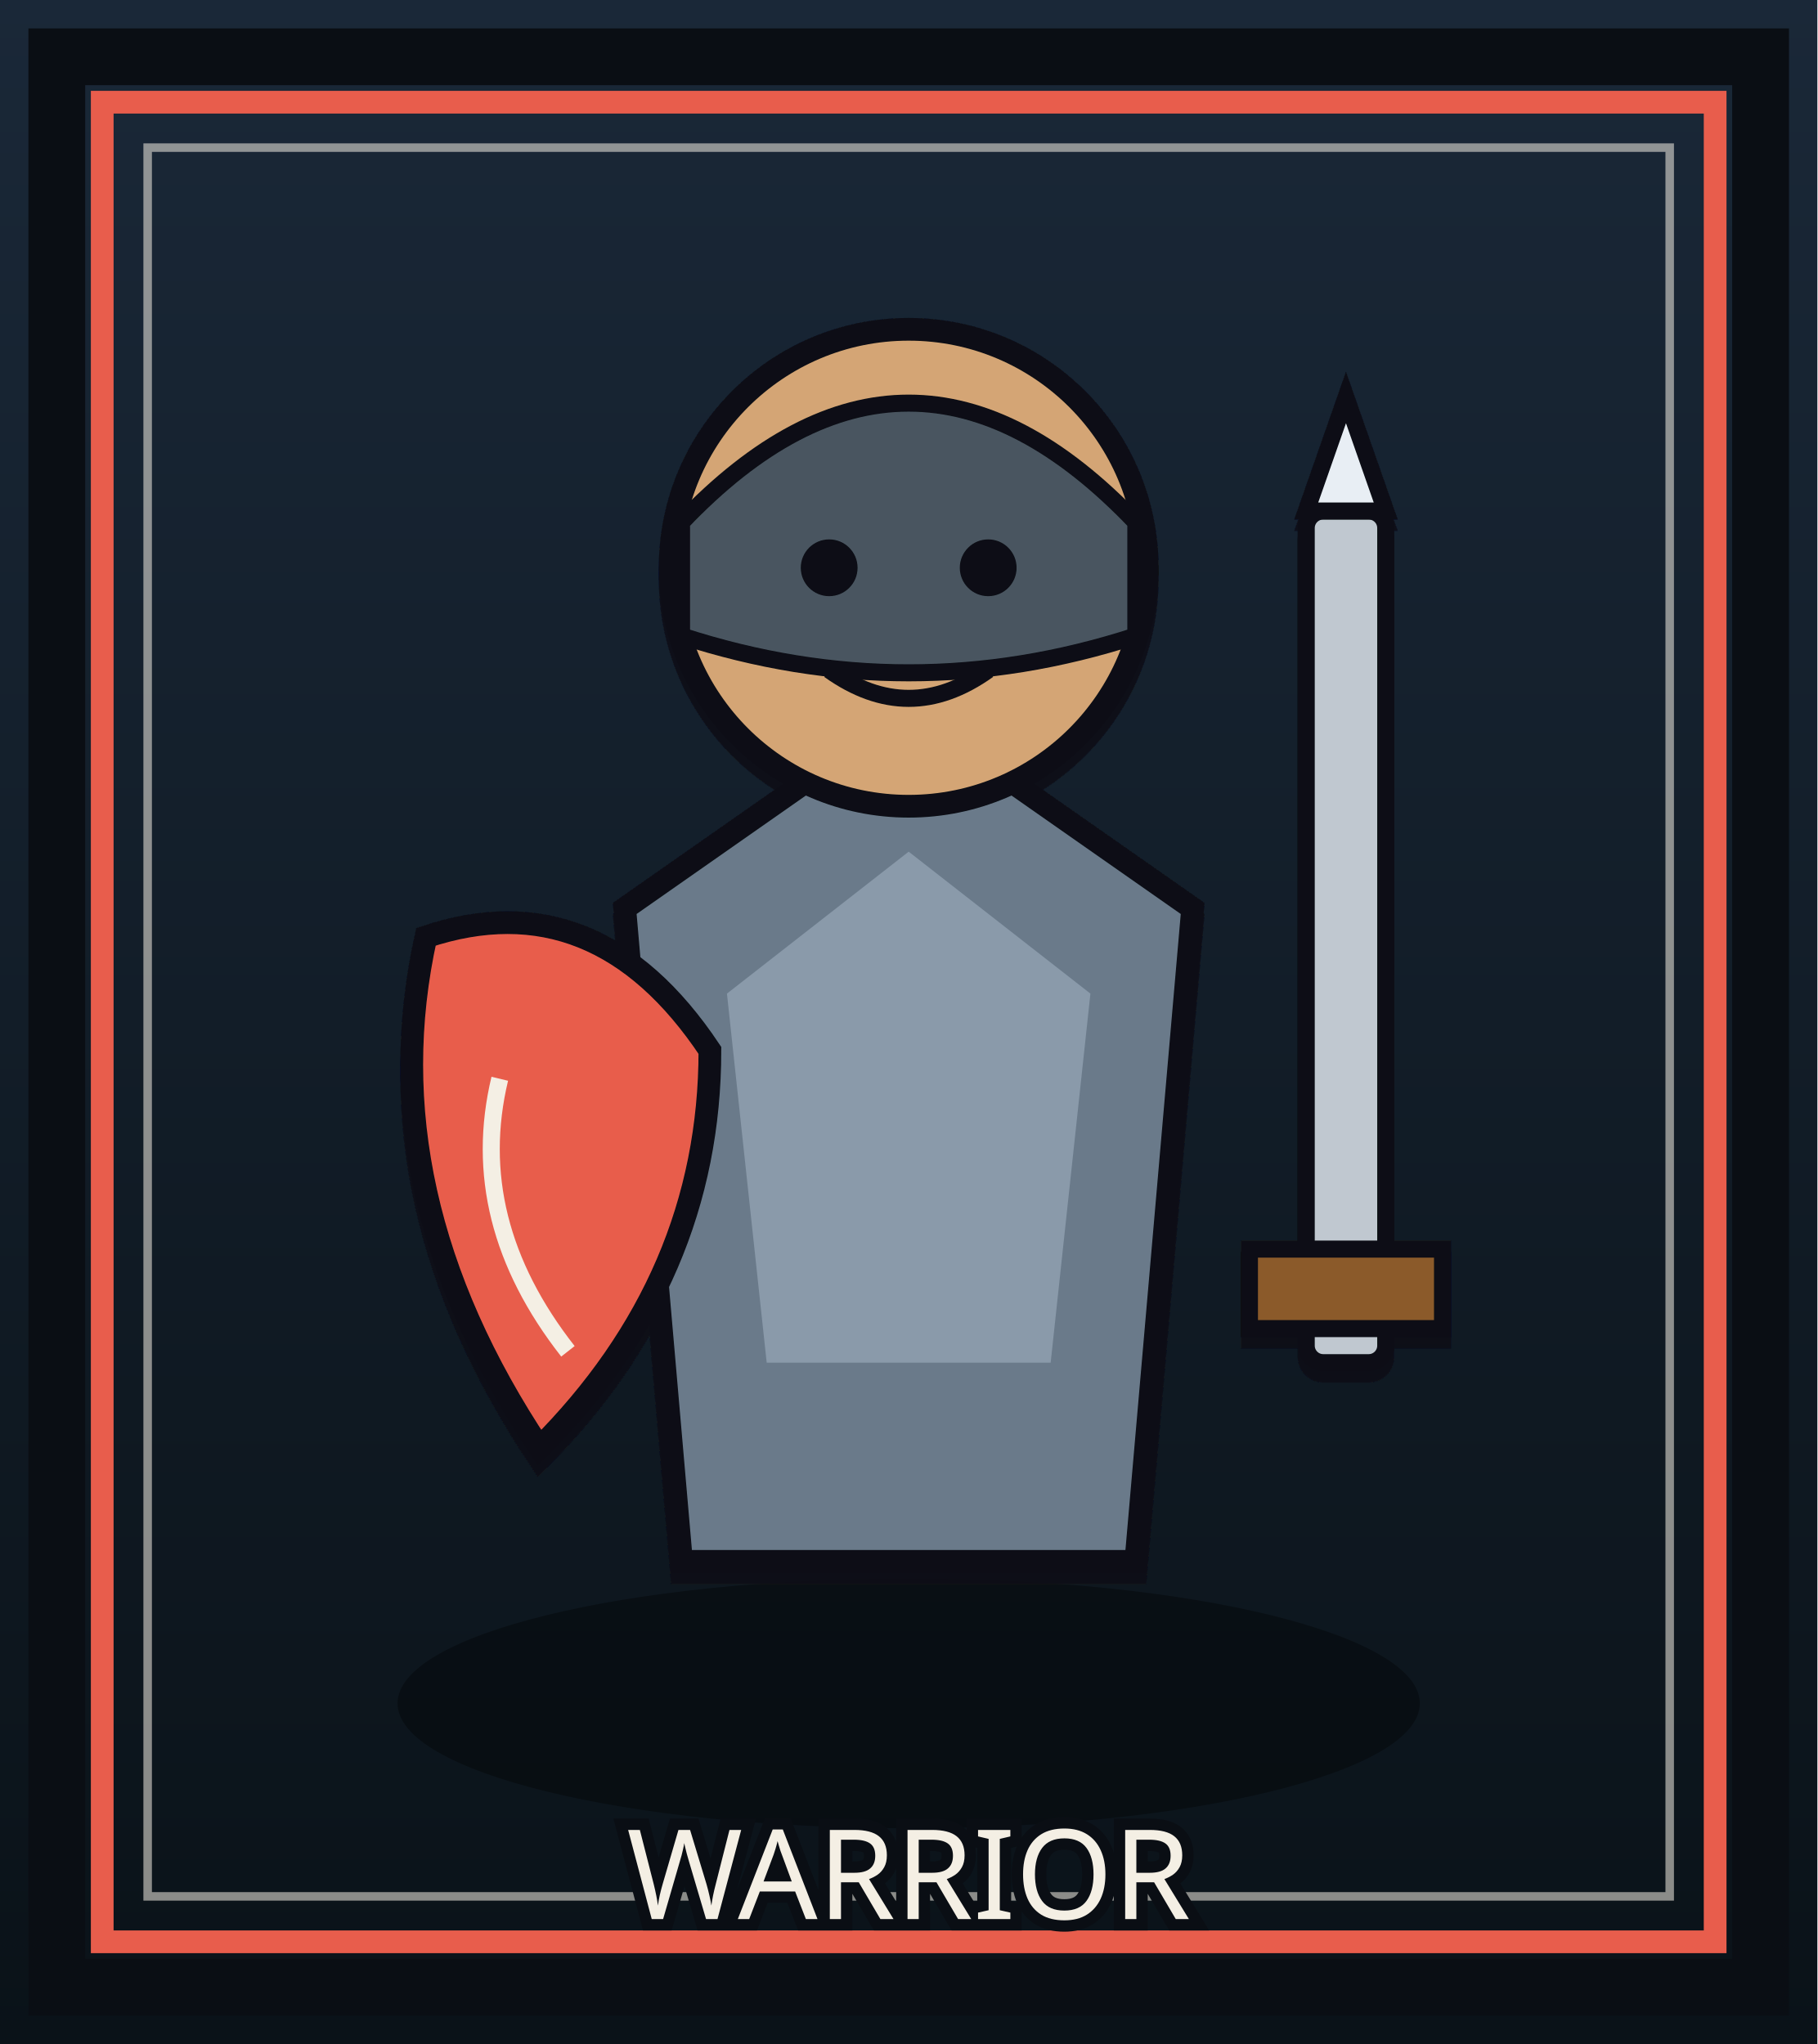
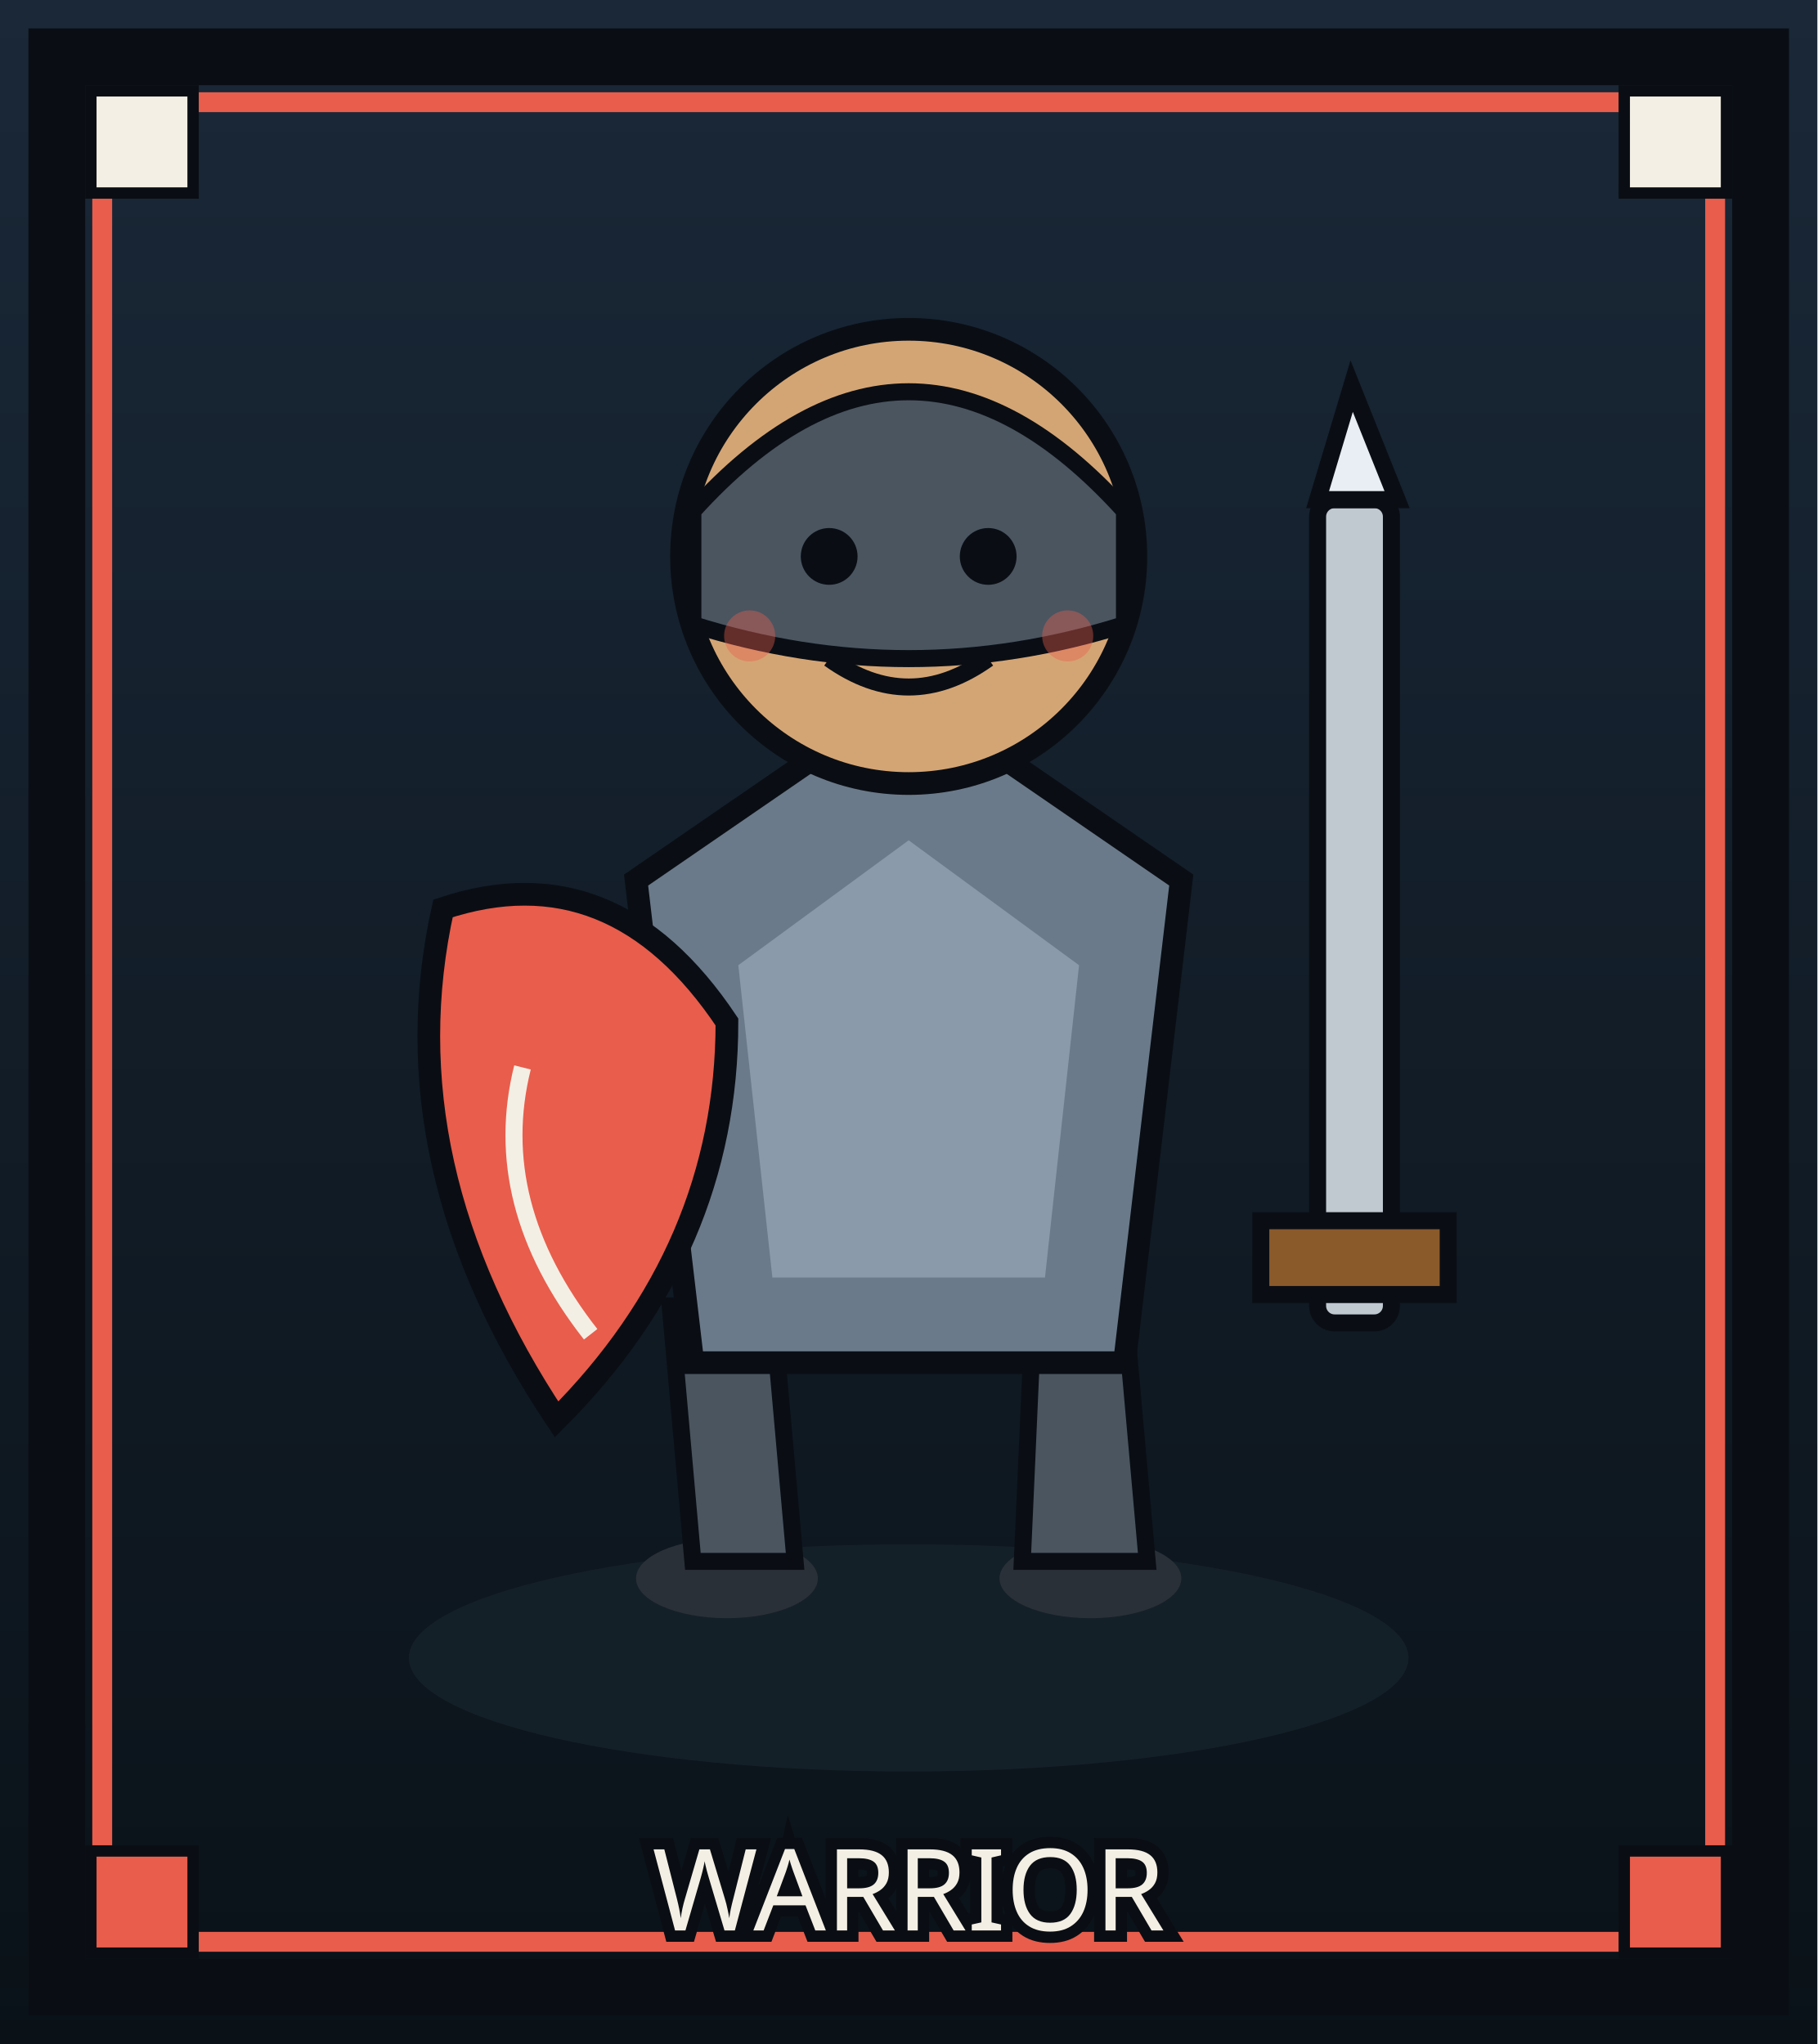
<svg xmlns="http://www.w3.org/2000/svg" width="320" height="360" viewBox="0 0 320 360" fill="none">
  <defs>
-     <linearGradient id="bg" x1="0" y1="0" x2="0" y2="1">
+     <linearGradient id="war-bg" x1="0" y1="0" x2="0" y2="1">
      <stop offset="0%" stop-color="#1a2838" />
      <stop offset="100%" stop-color="#0a1218" />
    </linearGradient>
-     <filter id="ink" x="-20%" y="-20%" width="140%" height="140%">
-       <feDropShadow dx="0" dy="2" stdDeviation="0" flood-color="#0a0e14" flood-opacity="0.9" />
-     </filter>
  </defs>
-   <rect width="320" height="360" fill="url(#bg)" />
-   <ellipse cx="160" cy="300" rx="90" ry="22" fill="#000" opacity="0.35" />
-   <g filter="url(#ink)">
-     <path d="M110 160 L160 125 L210 160 L200 275 L120 275 Z" fill="#6a7a8a" stroke="#0a0e14" stroke-width="4" />
-     <path d="M128 175 L160 150 L192 175 L185 240 L135 240 Z" fill="#8a9aaa" />
-     <circle cx="160" cy="100" r="42" fill="#d4a574" stroke="#0a0e14" stroke-width="4" />
-     <path d="M120 92 Q160 50 200 92 L200 112 Q160 125 120 112Z" fill="#4a5560" stroke="#0a0e14" stroke-width="3" />
-     <circle cx="146" cy="100" r="5" fill="#0a0e14" />
-     <circle cx="174" cy="100" r="5" fill="#0a0e14" />
-     <path d="M146 118 Q160 128 174 118" stroke="#0a0e14" stroke-width="3" fill="none" />
-     <rect x="230" y="90" width="14" height="150" rx="3" fill="#c0c8d0" stroke="#0a0e14" stroke-width="3" />
-     <rect x="220" y="220" width="34" height="14" fill="#8b5a2b" stroke="#0a0e14" stroke-width="3" />
-     <path d="M237 70 L244 90 L230 90Z" fill="#e8eef4" stroke="#0a0e14" stroke-width="3" />
-     <path d="M75 165 Q65 210 95 255 Q125 225 125 185 Q105 155 75 165Z" fill="#e85d4c" stroke="#0a0e14" stroke-width="4" />
-     <path d="M88 190 Q82 215 100 238" stroke="#f4efe4" stroke-width="3" fill="none" />
-   </g>
+   <rect width="320" height="360" fill="url(#war-bg)" />
+   <ellipse cx="160" cy="292" rx="88" ry="20" fill="#142028" />
+   <ellipse cx="128" cy="278" rx="16" ry="7" fill="#2a3038" />
+   <ellipse cx="192" cy="278" rx="16" ry="7" fill="#2a3038" />
+   <path d="M118 230 L122 275 L140 275 L136 230Z" fill="#4a5560" stroke="#0a0e14" stroke-width="3" />
+   <path d="M182 230 L180 275 L202 275 L198 230Z" fill="#4a5560" stroke="#0a0e14" stroke-width="3" />
+   <path d="M112 155 L160 122 L208 155 L198 240 L122 240Z" fill="#6a7a8a" stroke="#0a0e14" stroke-width="4" />
+   <path d="M130 170 L160 148 L190 170 L184 225 L136 225Z" fill="#8a9aaa" />
+   <circle cx="160" cy="98" r="40" fill="#d4a574" stroke="#0a0e14" stroke-width="4" />
+   <path d="M122 90 Q160 48 198 90 L198 110 Q160 122 122 110Z" fill="#4a5560" stroke="#0a0e14" stroke-width="3" />
+   <circle cx="146" cy="98" r="5" fill="#0a0e14" />
+   <circle cx="174" cy="98" r="5" fill="#0a0e14" />
+   <path d="M146 116 Q160 126 174 116" stroke="#0a0e14" stroke-width="3" fill="none" />
+   <circle cx="132" cy="112" r="4.5" fill="#e85d4c" opacity="0.4" />
+   <circle cx="188" cy="112" r="4.5" fill="#e85d4c" opacity="0.4" />
+   <rect x="232" y="88" width="13" height="145" rx="3" fill="#c0c8d0" stroke="#0a0e14" stroke-width="3" />
+   <rect x="222" y="215" width="33" height="13" fill="#8b5a2b" stroke="#0a0e14" stroke-width="3" />
+   <path d="M238 68 L246 88 L232 88Z" fill="#e8eef4" stroke="#0a0e14" stroke-width="3" />
+   <path d="M78 160 Q68 205 98 250 Q128 220 128 180 Q108 150 78 160Z" fill="#e85d4c" stroke="#0a0e14" stroke-width="4" />
+   <path d="M92 188 Q86 212 104 235" stroke="#f4efe4" stroke-width="3" fill="none" />
  <rect x="10" y="10" width="300" height="340" fill="none" stroke="#0a0e14" stroke-width="10" />
-   <rect x="18" y="18" width="284" height="324" fill="none" stroke="#e85d4c" stroke-width="4" />
-   <rect x="26" y="26" width="268" height="308" fill="none" stroke="#f4efe4" stroke-width="1.5" opacity="0.55" />
-   <text x="160" y="338" text-anchor="middle" font-family="Impact, Arial Black, sans-serif" font-size="22" fill="#f4efe4" stroke="#0a0e14" stroke-width="4" paint-order="stroke">WARRIOR</text>
+   <rect x="18" y="18" width="284" height="324" fill="none" stroke="#e85d4c" stroke-width="3.5" />
+   <rect x="16" y="16" width="18" height="18" fill="#f4efe4" stroke="#0a0e14" stroke-width="2" />
+   <rect x="286" y="16" width="18" height="18" fill="#f4efe4" stroke="#0a0e14" stroke-width="2" />
+   <rect x="16" y="326" width="18" height="18" fill="#e85d4c" stroke="#0a0e14" stroke-width="2" />
+   <rect x="286" y="326" width="18" height="18" fill="#e85d4c" stroke="#0a0e14" stroke-width="2" />
+   <text x="160" y="340" text-anchor="middle" font-family="Impact, Arial Black, sans-serif" font-size="20" fill="#f4efe4" stroke="#0a0e14" stroke-width="4" paint-order="stroke">WARRIOR</text>
</svg>
